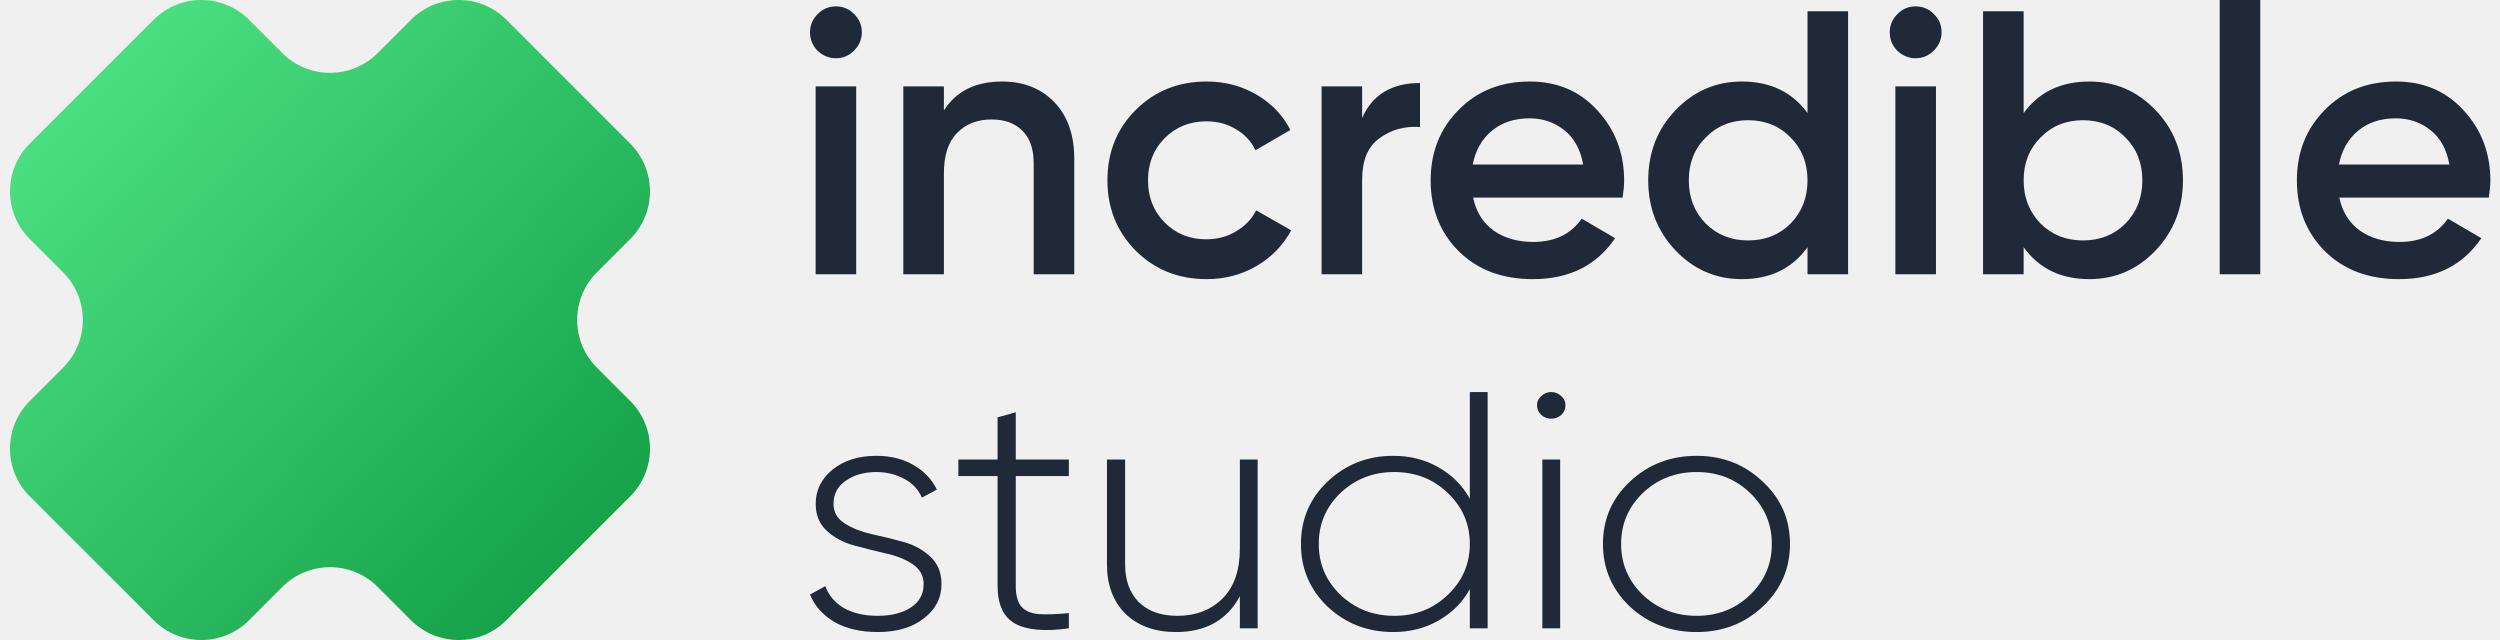
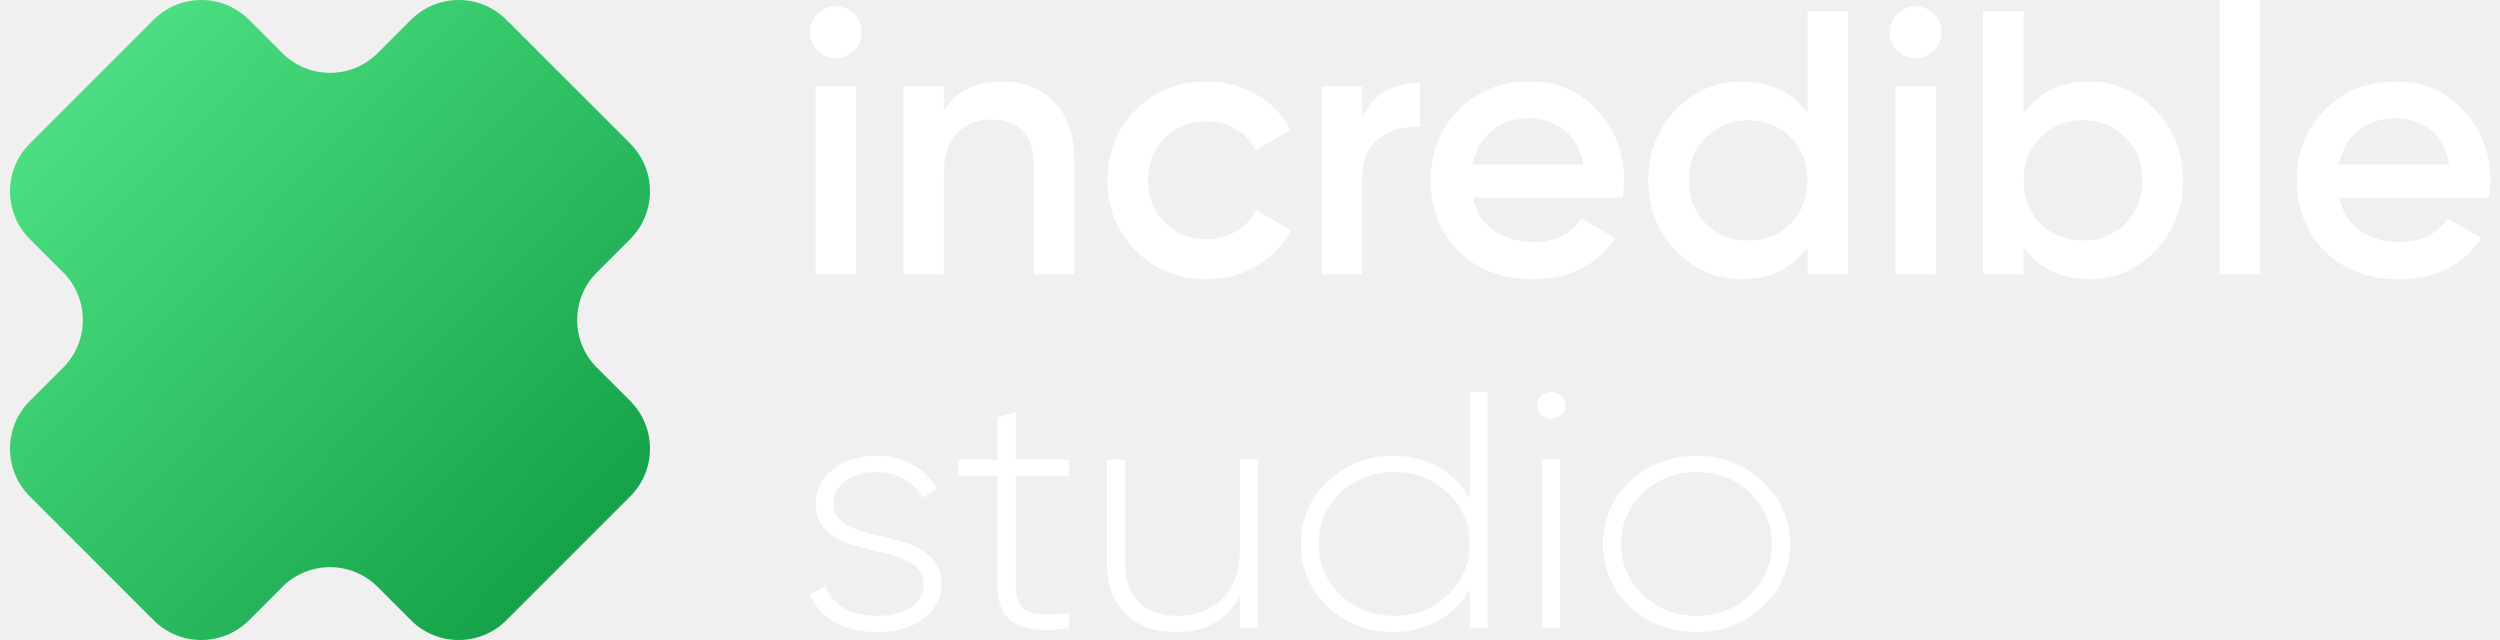
<svg xmlns="http://www.w3.org/2000/svg" width="125" height="32" viewBox="0 0 125 32" fill="none">
  <path d="M12.449 0.987C11.133 -0.329 8.999 -0.329 7.683 0.987L1.487 7.183C0.171 8.499 0.171 10.633 1.487 11.949L3.155 13.617C4.471 14.933 4.471 17.067 3.155 18.383L1.487 20.051C0.171 21.367 0.171 23.501 1.487 24.817L7.683 31.013C8.999 32.329 11.133 32.329 12.449 31.013L14.117 29.345C15.433 28.029 17.567 28.029 18.883 29.345L20.551 31.013C21.867 32.329 24.001 32.329 25.317 31.013L31.513 24.817C32.829 23.501 32.829 21.367 31.513 20.051L29.845 18.383C28.529 17.067 28.529 14.933 29.845 13.617L31.513 11.949C32.829 10.633 32.829 8.499 31.513 7.183L25.317 0.987C24.001 -0.329 21.867 -0.329 20.551 0.987L18.883 2.655C17.567 3.971 15.433 3.971 14.117 2.655L12.449 0.987Z" fill="url(#paint0_linear)" />
-   <path d="M42.698 2.536C42.447 2.786 42.147 2.912 41.796 2.912C41.446 2.912 41.139 2.786 40.876 2.536C40.625 2.273 40.5 1.966 40.5 1.615C40.5 1.265 40.625 0.964 40.876 0.714C41.126 0.451 41.433 0.319 41.796 0.319C42.159 0.319 42.466 0.451 42.717 0.714C42.967 0.964 43.092 1.265 43.092 1.615C43.092 1.966 42.961 2.273 42.698 2.536ZM40.782 13.713V4.32H42.81V13.713H40.782Z" fill="#1F2937" />
-   <path d="M50.106 4.076C51.183 4.076 52.054 4.421 52.717 5.109C53.381 5.798 53.713 6.744 53.713 7.946V13.713H51.684V8.152C51.684 7.451 51.496 6.913 51.121 6.537C50.745 6.161 50.232 5.973 49.58 5.973C48.867 5.973 48.291 6.199 47.852 6.65C47.414 7.088 47.195 7.764 47.195 8.678V13.713H45.166V4.32H47.195V5.523C47.808 4.558 48.779 4.076 50.106 4.076Z" fill="#1F2937" />
-   <path d="M60.331 13.957C58.916 13.957 57.732 13.481 56.78 12.529C55.841 11.578 55.371 10.407 55.371 9.017C55.371 7.614 55.841 6.443 56.78 5.504C57.732 4.552 58.916 4.076 60.331 4.076C61.245 4.076 62.078 4.295 62.829 4.734C63.58 5.172 64.144 5.761 64.519 6.499L62.773 7.514C62.56 7.063 62.234 6.712 61.796 6.462C61.37 6.199 60.875 6.067 60.312 6.067C59.485 6.067 58.79 6.349 58.227 6.913C57.676 7.476 57.4 8.178 57.4 9.017C57.4 9.856 57.676 10.557 58.227 11.12C58.79 11.684 59.485 11.966 60.312 11.966C60.863 11.966 61.358 11.834 61.796 11.571C62.247 11.308 62.585 10.958 62.81 10.519L64.557 11.515C64.156 12.266 63.58 12.861 62.829 13.299C62.078 13.738 61.245 13.957 60.331 13.957Z" fill="#1F2937" />
-   <path d="M68.107 5.898C68.621 4.734 69.585 4.151 71 4.151V6.349C70.224 6.299 69.547 6.487 68.971 6.913C68.395 7.326 68.107 8.015 68.107 8.979V13.713H66.079V4.32H68.107V5.898Z" fill="#1F2937" />
-   <path d="M73.655 9.881C73.806 10.595 74.15 11.146 74.689 11.534C75.227 11.909 75.885 12.097 76.661 12.097C77.738 12.097 78.546 11.709 79.084 10.933L80.756 11.909C79.829 13.274 78.458 13.957 76.642 13.957C75.114 13.957 73.881 13.494 72.942 12.567C72.002 11.628 71.533 10.444 71.533 9.017C71.533 7.614 71.996 6.443 72.923 5.504C73.85 4.552 75.039 4.076 76.492 4.076C77.869 4.076 78.996 4.558 79.873 5.523C80.762 6.487 81.207 7.658 81.207 9.035C81.207 9.248 81.182 9.53 81.132 9.881H73.655ZM73.637 8.228H79.159C79.022 7.464 78.702 6.888 78.201 6.499C77.713 6.111 77.137 5.917 76.473 5.917C75.722 5.917 75.096 6.124 74.595 6.537C74.094 6.95 73.774 7.514 73.637 8.228Z" fill="#1F2937" />
-   <path d="M90.376 0.564H92.404V13.713H90.376V12.36C89.612 13.425 88.516 13.957 87.088 13.957C85.798 13.957 84.696 13.481 83.782 12.529C82.868 11.565 82.411 10.394 82.411 9.017C82.411 7.627 82.868 6.456 83.782 5.504C84.696 4.552 85.798 4.076 87.088 4.076C88.516 4.076 89.612 4.602 90.376 5.654V0.564ZM85.285 11.177C85.849 11.74 86.556 12.022 87.408 12.022C88.259 12.022 88.967 11.74 89.53 11.177C90.094 10.601 90.376 9.881 90.376 9.017C90.376 8.152 90.094 7.439 89.53 6.875C88.967 6.299 88.259 6.011 87.408 6.011C86.556 6.011 85.849 6.299 85.285 6.875C84.721 7.439 84.44 8.152 84.44 9.017C84.44 9.881 84.721 10.601 85.285 11.177Z" fill="#1F2937" />
-   <path d="M96.685 2.536C96.434 2.786 96.134 2.912 95.783 2.912C95.433 2.912 95.126 2.786 94.863 2.536C94.612 2.273 94.487 1.966 94.487 1.615C94.487 1.265 94.612 0.964 94.863 0.714C95.113 0.451 95.42 0.319 95.783 0.319C96.147 0.319 96.453 0.451 96.704 0.714C96.954 0.964 97.079 1.265 97.079 1.615C97.079 1.966 96.948 2.273 96.685 2.536ZM94.769 13.713V4.32H96.798V13.713H94.769Z" fill="#1F2937" />
-   <path d="M104.469 4.076C105.759 4.076 106.861 4.552 107.775 5.504C108.69 6.456 109.147 7.627 109.147 9.017C109.147 10.394 108.69 11.565 107.775 12.529C106.861 13.481 105.759 13.957 104.469 13.957C103.042 13.957 101.946 13.425 101.182 12.36V13.713H99.153V0.564H101.182V5.654C101.946 4.602 103.042 4.076 104.469 4.076ZM102.027 11.177C102.591 11.74 103.298 12.022 104.15 12.022C105.001 12.022 105.709 11.74 106.273 11.177C106.836 10.601 107.118 9.881 107.118 9.017C107.118 8.152 106.836 7.439 106.273 6.875C105.709 6.299 105.001 6.011 104.15 6.011C103.298 6.011 102.591 6.299 102.027 6.875C101.464 7.439 101.182 8.152 101.182 9.017C101.182 9.881 101.464 10.601 102.027 11.177Z" fill="#1F2937" />
-   <path d="M110.985 13.713V0H113.014V13.713H110.985Z" fill="#1F2937" />
-   <path d="M116.966 9.881C117.117 10.595 117.461 11.146 117.999 11.534C118.538 11.909 119.195 12.097 119.972 12.097C121.049 12.097 121.856 11.709 122.395 10.933L124.067 11.909C123.14 13.274 121.769 13.957 119.953 13.957C118.425 13.957 117.192 13.494 116.252 12.567C115.313 11.628 114.844 10.444 114.844 9.017C114.844 7.614 115.307 6.443 116.234 5.504C117.16 4.552 118.35 4.076 119.803 4.076C121.18 4.076 122.307 4.558 123.184 5.523C124.073 6.487 124.518 7.658 124.518 9.035C124.518 9.248 124.493 9.53 124.442 9.881H116.966ZM116.947 8.228H122.47C122.332 7.464 122.013 6.888 121.512 6.499C121.024 6.111 120.448 5.917 119.784 5.917C119.033 5.917 118.406 6.124 117.905 6.537C117.405 6.95 117.085 7.514 116.947 8.228Z" fill="#1F2937" />
-   <path d="M41.676 25.188C41.676 25.604 41.86 25.931 42.228 26.167C42.596 26.403 43.047 26.583 43.582 26.707C44.116 26.82 44.645 26.949 45.167 27.095C45.702 27.241 46.153 27.489 46.521 27.838C46.889 28.175 47.074 28.631 47.074 29.205C47.074 29.902 46.777 30.476 46.183 30.927C45.601 31.377 44.835 31.602 43.885 31.602C43.03 31.602 42.305 31.433 41.711 31.095C41.13 30.746 40.726 30.291 40.5 29.728L41.266 29.306C41.432 29.767 41.741 30.133 42.192 30.403C42.656 30.662 43.22 30.791 43.885 30.791C44.55 30.791 45.096 30.656 45.524 30.386C45.963 30.105 46.183 29.711 46.183 29.205C46.183 28.789 45.999 28.457 45.631 28.209C45.263 27.962 44.811 27.782 44.277 27.669C43.742 27.545 43.208 27.41 42.673 27.264C42.151 27.118 41.706 26.876 41.337 26.538C40.969 26.201 40.785 25.751 40.785 25.188C40.785 24.513 41.064 23.945 41.622 23.483C42.192 23.022 42.923 22.791 43.813 22.791C44.526 22.791 45.144 22.943 45.666 23.247C46.201 23.551 46.593 23.962 46.842 24.479L46.094 24.884C45.916 24.468 45.619 24.153 45.203 23.939C44.787 23.714 44.324 23.602 43.813 23.602C43.208 23.602 42.697 23.748 42.282 24.04C41.878 24.322 41.676 24.704 41.676 25.188Z" fill="#1F2937" />
-   <path d="M53.442 23.804H50.788V29.289C50.788 29.773 50.883 30.122 51.073 30.336C51.263 30.549 51.554 30.673 51.946 30.707C52.337 30.73 52.836 30.713 53.442 30.656V31.416C52.242 31.585 51.346 31.506 50.752 31.18C50.17 30.853 49.879 30.223 49.879 29.289V23.804H47.919V22.977H49.879V20.867L50.788 20.614V22.977H53.442V23.804Z" fill="#1F2937" />
-   <path d="M61.993 22.977H62.883V31.416H61.993V29.812C61.351 31.005 60.288 31.602 58.804 31.602C57.747 31.602 56.904 31.298 56.274 30.69C55.657 30.071 55.348 29.25 55.348 28.226V22.977H56.256V28.226C56.256 29.014 56.482 29.638 56.933 30.099C57.396 30.561 58.044 30.791 58.875 30.791C59.789 30.791 60.538 30.505 61.12 29.931C61.702 29.357 61.993 28.524 61.993 27.433V22.977Z" fill="#1F2937" />
-   <path d="M73.491 19.602H74.382V31.416H73.491V29.458C73.123 30.122 72.6 30.645 71.923 31.028C71.258 31.41 70.504 31.602 69.661 31.602C68.378 31.602 67.286 31.18 66.383 30.336C65.492 29.481 65.047 28.434 65.047 27.197C65.047 25.959 65.492 24.918 66.383 24.074C67.286 23.219 68.378 22.791 69.661 22.791C70.504 22.791 71.258 22.983 71.923 23.365C72.6 23.748 73.123 24.271 73.491 24.935V19.602ZM67.024 29.745C67.761 30.443 68.657 30.791 69.714 30.791C70.771 30.791 71.662 30.443 72.387 29.745C73.123 29.047 73.491 28.198 73.491 27.197C73.491 26.195 73.123 25.346 72.387 24.648C71.662 23.95 70.771 23.602 69.714 23.602C68.657 23.602 67.761 23.95 67.024 24.648C66.3 25.346 65.938 26.195 65.938 27.197C65.938 28.198 66.3 29.047 67.024 29.745Z" fill="#1F2937" />
-   <path d="M78.061 20.749C77.919 20.873 77.752 20.935 77.562 20.935C77.372 20.935 77.206 20.873 77.064 20.749C76.921 20.614 76.85 20.451 76.85 20.26C76.85 20.08 76.921 19.928 77.064 19.804C77.206 19.669 77.372 19.602 77.562 19.602C77.752 19.602 77.919 19.669 78.061 19.804C78.204 19.928 78.275 20.08 78.275 20.26C78.275 20.451 78.204 20.614 78.061 20.749ZM77.117 31.416V22.977H78.008V31.416H77.117Z" fill="#1F2937" />
-   <path d="M84.833 31.602C83.526 31.602 82.416 31.18 81.501 30.336C80.599 29.481 80.147 28.434 80.147 27.197C80.147 25.959 80.599 24.918 81.501 24.074C82.416 23.219 83.526 22.791 84.833 22.791C86.127 22.791 87.226 23.219 88.128 24.074C89.043 24.918 89.5 25.959 89.5 27.197C89.5 28.434 89.043 29.481 88.128 30.336C87.226 31.18 86.127 31.602 84.833 31.602ZM82.142 29.745C82.879 30.443 83.775 30.791 84.833 30.791C85.89 30.791 86.78 30.443 87.505 29.745C88.229 29.047 88.591 28.198 88.591 27.197C88.591 26.195 88.229 25.346 87.505 24.648C86.78 23.95 85.89 23.602 84.833 23.602C83.775 23.602 82.879 23.95 82.142 24.648C81.418 25.346 81.056 26.195 81.056 27.197C81.056 28.198 81.418 29.047 82.142 29.745Z" fill="#1F2937" />
+   <path d="M42.698 2.536C42.447 2.786 42.147 2.912 41.796 2.912C41.446 2.912 41.139 2.786 40.876 2.536C40.625 2.273 40.5 1.966 40.5 1.615C40.5 1.265 40.625 0.964 40.876 0.714C41.126 0.451 41.433 0.319 41.796 0.319C42.159 0.319 42.466 0.451 42.717 0.714C42.967 0.964 43.092 1.265 43.092 1.615C43.092 1.966 42.961 2.273 42.698 2.536ZM40.782 13.713V4.32H42.81V13.713H40.782Z" fill="#ffffff" />
+   <path d="M50.106 4.076C51.183 4.076 52.054 4.421 52.717 5.109C53.381 5.798 53.713 6.744 53.713 7.946V13.713H51.684V8.152C51.684 7.451 51.496 6.913 51.121 6.537C50.745 6.161 50.232 5.973 49.58 5.973C48.867 5.973 48.291 6.199 47.852 6.65C47.414 7.088 47.195 7.764 47.195 8.678V13.713H45.166V4.32H47.195V5.523C47.808 4.558 48.779 4.076 50.106 4.076Z" fill="#ffffff" />
+   <path d="M60.331 13.957C58.916 13.957 57.732 13.481 56.78 12.529C55.841 11.578 55.371 10.407 55.371 9.017C55.371 7.614 55.841 6.443 56.78 5.504C57.732 4.552 58.916 4.076 60.331 4.076C61.245 4.076 62.078 4.295 62.829 4.734C63.58 5.172 64.144 5.761 64.519 6.499L62.773 7.514C62.56 7.063 62.234 6.712 61.796 6.462C61.37 6.199 60.875 6.067 60.312 6.067C59.485 6.067 58.79 6.349 58.227 6.913C57.676 7.476 57.4 8.178 57.4 9.017C57.4 9.856 57.676 10.557 58.227 11.12C58.79 11.684 59.485 11.966 60.312 11.966C60.863 11.966 61.358 11.834 61.796 11.571C62.247 11.308 62.585 10.958 62.81 10.519L64.557 11.515C64.156 12.266 63.58 12.861 62.829 13.299C62.078 13.738 61.245 13.957 60.331 13.957Z" fill="#ffffff" />
+   <path d="M68.107 5.898C68.621 4.734 69.585 4.151 71 4.151V6.349C70.224 6.299 69.547 6.487 68.971 6.913C68.395 7.326 68.107 8.015 68.107 8.979V13.713H66.079V4.32H68.107V5.898Z" fill="#ffffff" />
+   <path d="M73.655 9.881C73.806 10.595 74.15 11.146 74.689 11.534C75.227 11.909 75.885 12.097 76.661 12.097C77.738 12.097 78.546 11.709 79.084 10.933L80.756 11.909C79.829 13.274 78.458 13.957 76.642 13.957C75.114 13.957 73.881 13.494 72.942 12.567C72.002 11.628 71.533 10.444 71.533 9.017C71.533 7.614 71.996 6.443 72.923 5.504C73.85 4.552 75.039 4.076 76.492 4.076C77.869 4.076 78.996 4.558 79.873 5.523C80.762 6.487 81.207 7.658 81.207 9.035C81.207 9.248 81.182 9.53 81.132 9.881H73.655ZM73.637 8.228H79.159C79.022 7.464 78.702 6.888 78.201 6.499C77.713 6.111 77.137 5.917 76.473 5.917C75.722 5.917 75.096 6.124 74.595 6.537C74.094 6.95 73.774 7.514 73.637 8.228Z" fill="#ffffff" />
+   <path d="M90.376 0.564H92.404V13.713H90.376V12.36C89.612 13.425 88.516 13.957 87.088 13.957C85.798 13.957 84.696 13.481 83.782 12.529C82.868 11.565 82.411 10.394 82.411 9.017C82.411 7.627 82.868 6.456 83.782 5.504C84.696 4.552 85.798 4.076 87.088 4.076C88.516 4.076 89.612 4.602 90.376 5.654V0.564ZM85.285 11.177C85.849 11.74 86.556 12.022 87.408 12.022C88.259 12.022 88.967 11.74 89.53 11.177C90.094 10.601 90.376 9.881 90.376 9.017C90.376 8.152 90.094 7.439 89.53 6.875C88.967 6.299 88.259 6.011 87.408 6.011C86.556 6.011 85.849 6.299 85.285 6.875C84.721 7.439 84.44 8.152 84.44 9.017C84.44 9.881 84.721 10.601 85.285 11.177Z" fill="#ffffff" />
+   <path d="M96.685 2.536C96.434 2.786 96.134 2.912 95.783 2.912C95.433 2.912 95.126 2.786 94.863 2.536C94.612 2.273 94.487 1.966 94.487 1.615C94.487 1.265 94.612 0.964 94.863 0.714C95.113 0.451 95.42 0.319 95.783 0.319C96.147 0.319 96.453 0.451 96.704 0.714C96.954 0.964 97.079 1.265 97.079 1.615C97.079 1.966 96.948 2.273 96.685 2.536ZM94.769 13.713V4.32H96.798V13.713H94.769Z" fill="#ffffff" />
+   <path d="M104.469 4.076C105.759 4.076 106.861 4.552 107.775 5.504C108.69 6.456 109.147 7.627 109.147 9.017C109.147 10.394 108.69 11.565 107.775 12.529C106.861 13.481 105.759 13.957 104.469 13.957C103.042 13.957 101.946 13.425 101.182 12.36V13.713H99.153V0.564H101.182V5.654C101.946 4.602 103.042 4.076 104.469 4.076ZM102.027 11.177C102.591 11.74 103.298 12.022 104.15 12.022C105.001 12.022 105.709 11.74 106.273 11.177C106.836 10.601 107.118 9.881 107.118 9.017C107.118 8.152 106.836 7.439 106.273 6.875C105.709 6.299 105.001 6.011 104.15 6.011C103.298 6.011 102.591 6.299 102.027 6.875C101.464 7.439 101.182 8.152 101.182 9.017C101.182 9.881 101.464 10.601 102.027 11.177Z" fill="#ffffff" />
+   <path d="M110.985 13.713V0H113.014V13.713H110.985Z" fill="#ffffff" />
+   <path d="M116.966 9.881C117.117 10.595 117.461 11.146 117.999 11.534C118.538 11.909 119.195 12.097 119.972 12.097C121.049 12.097 121.856 11.709 122.395 10.933L124.067 11.909C123.14 13.274 121.769 13.957 119.953 13.957C118.425 13.957 117.192 13.494 116.252 12.567C115.313 11.628 114.844 10.444 114.844 9.017C114.844 7.614 115.307 6.443 116.234 5.504C117.16 4.552 118.35 4.076 119.803 4.076C121.18 4.076 122.307 4.558 123.184 5.523C124.073 6.487 124.518 7.658 124.518 9.035C124.518 9.248 124.493 9.53 124.442 9.881H116.966ZM116.947 8.228H122.47C122.332 7.464 122.013 6.888 121.512 6.499C121.024 6.111 120.448 5.917 119.784 5.917C119.033 5.917 118.406 6.124 117.905 6.537C117.405 6.95 117.085 7.514 116.947 8.228Z" fill="#ffffff" />
+   <path d="M41.676 25.188C41.676 25.604 41.86 25.931 42.228 26.167C42.596 26.403 43.047 26.583 43.582 26.707C44.116 26.82 44.645 26.949 45.167 27.095C45.702 27.241 46.153 27.489 46.521 27.838C46.889 28.175 47.074 28.631 47.074 29.205C47.074 29.902 46.777 30.476 46.183 30.927C45.601 31.377 44.835 31.602 43.885 31.602C43.03 31.602 42.305 31.433 41.711 31.095C41.13 30.746 40.726 30.291 40.5 29.728L41.266 29.306C41.432 29.767 41.741 30.133 42.192 30.403C42.656 30.662 43.22 30.791 43.885 30.791C44.55 30.791 45.096 30.656 45.524 30.386C45.963 30.105 46.183 29.711 46.183 29.205C46.183 28.789 45.999 28.457 45.631 28.209C45.263 27.962 44.811 27.782 44.277 27.669C43.742 27.545 43.208 27.41 42.673 27.264C42.151 27.118 41.706 26.876 41.337 26.538C40.969 26.201 40.785 25.751 40.785 25.188C40.785 24.513 41.064 23.945 41.622 23.483C42.192 23.022 42.923 22.791 43.813 22.791C44.526 22.791 45.144 22.943 45.666 23.247C46.201 23.551 46.593 23.962 46.842 24.479L46.094 24.884C45.916 24.468 45.619 24.153 45.203 23.939C44.787 23.714 44.324 23.602 43.813 23.602C43.208 23.602 42.697 23.748 42.282 24.04C41.878 24.322 41.676 24.704 41.676 25.188Z" fill="#ffffff" />
+   <path d="M53.442 23.804H50.788V29.289C50.788 29.773 50.883 30.122 51.073 30.336C51.263 30.549 51.554 30.673 51.946 30.707C52.337 30.73 52.836 30.713 53.442 30.656V31.416C52.242 31.585 51.346 31.506 50.752 31.18C50.17 30.853 49.879 30.223 49.879 29.289V23.804H47.919V22.977H49.879V20.867L50.788 20.614V22.977H53.442V23.804Z" fill="#ffffff" />
+   <path d="M61.993 22.977H62.883V31.416H61.993V29.812C61.351 31.005 60.288 31.602 58.804 31.602C57.747 31.602 56.904 31.298 56.274 30.69C55.657 30.071 55.348 29.25 55.348 28.226V22.977H56.256V28.226C56.256 29.014 56.482 29.638 56.933 30.099C57.396 30.561 58.044 30.791 58.875 30.791C59.789 30.791 60.538 30.505 61.12 29.931C61.702 29.357 61.993 28.524 61.993 27.433V22.977Z" fill="#ffffff" />
+   <path d="M73.491 19.602H74.382V31.416H73.491V29.458C73.123 30.122 72.6 30.645 71.923 31.028C71.258 31.41 70.504 31.602 69.661 31.602C68.378 31.602 67.286 31.18 66.383 30.336C65.492 29.481 65.047 28.434 65.047 27.197C65.047 25.959 65.492 24.918 66.383 24.074C67.286 23.219 68.378 22.791 69.661 22.791C70.504 22.791 71.258 22.983 71.923 23.365C72.6 23.748 73.123 24.271 73.491 24.935V19.602ZM67.024 29.745C67.761 30.443 68.657 30.791 69.714 30.791C70.771 30.791 71.662 30.443 72.387 29.745C73.123 29.047 73.491 28.198 73.491 27.197C73.491 26.195 73.123 25.346 72.387 24.648C71.662 23.95 70.771 23.602 69.714 23.602C68.657 23.602 67.761 23.95 67.024 24.648C66.3 25.346 65.938 26.195 65.938 27.197C65.938 28.198 66.3 29.047 67.024 29.745Z" fill="#ffffff" />
+   <path d="M78.061 20.749C77.919 20.873 77.752 20.935 77.562 20.935C77.372 20.935 77.206 20.873 77.064 20.749C76.921 20.614 76.85 20.451 76.85 20.26C76.85 20.08 76.921 19.928 77.064 19.804C77.206 19.669 77.372 19.602 77.562 19.602C77.752 19.602 77.919 19.669 78.061 19.804C78.204 19.928 78.275 20.08 78.275 20.26C78.275 20.451 78.204 20.614 78.061 20.749ZM77.117 31.416V22.977H78.008V31.416H77.117Z" fill="#ffffff" />
+   <path d="M84.833 31.602C83.526 31.602 82.416 31.18 81.501 30.336C80.599 29.481 80.147 28.434 80.147 27.197C80.147 25.959 80.599 24.918 81.501 24.074C82.416 23.219 83.526 22.791 84.833 22.791C86.127 22.791 87.226 23.219 88.128 24.074C89.043 24.918 89.5 25.959 89.5 27.197C89.5 28.434 89.043 29.481 88.128 30.336C87.226 31.18 86.127 31.602 84.833 31.602ZM82.142 29.745C82.879 30.443 83.775 30.791 84.833 30.791C85.89 30.791 86.78 30.443 87.505 29.745C88.229 29.047 88.591 28.198 88.591 27.197C88.591 26.195 88.229 25.346 87.505 24.648C86.78 23.95 85.89 23.602 84.833 23.602C83.775 23.602 82.879 23.95 82.142 24.648C81.418 25.346 81.056 26.195 81.056 27.197C81.056 28.198 81.418 29.047 82.142 29.745Z" fill="#ffffff" />
  <defs>
    <linearGradient id="paint0_linear" x1="4.677" y1="4.627" x2="28.452" y2="27.631" gradientUnits="userSpaceOnUse">
      <stop stop-color="#4ADE80" />
      <stop offset="1" stop-color="#16A34A" />
    </linearGradient>
  </defs>
</svg>
